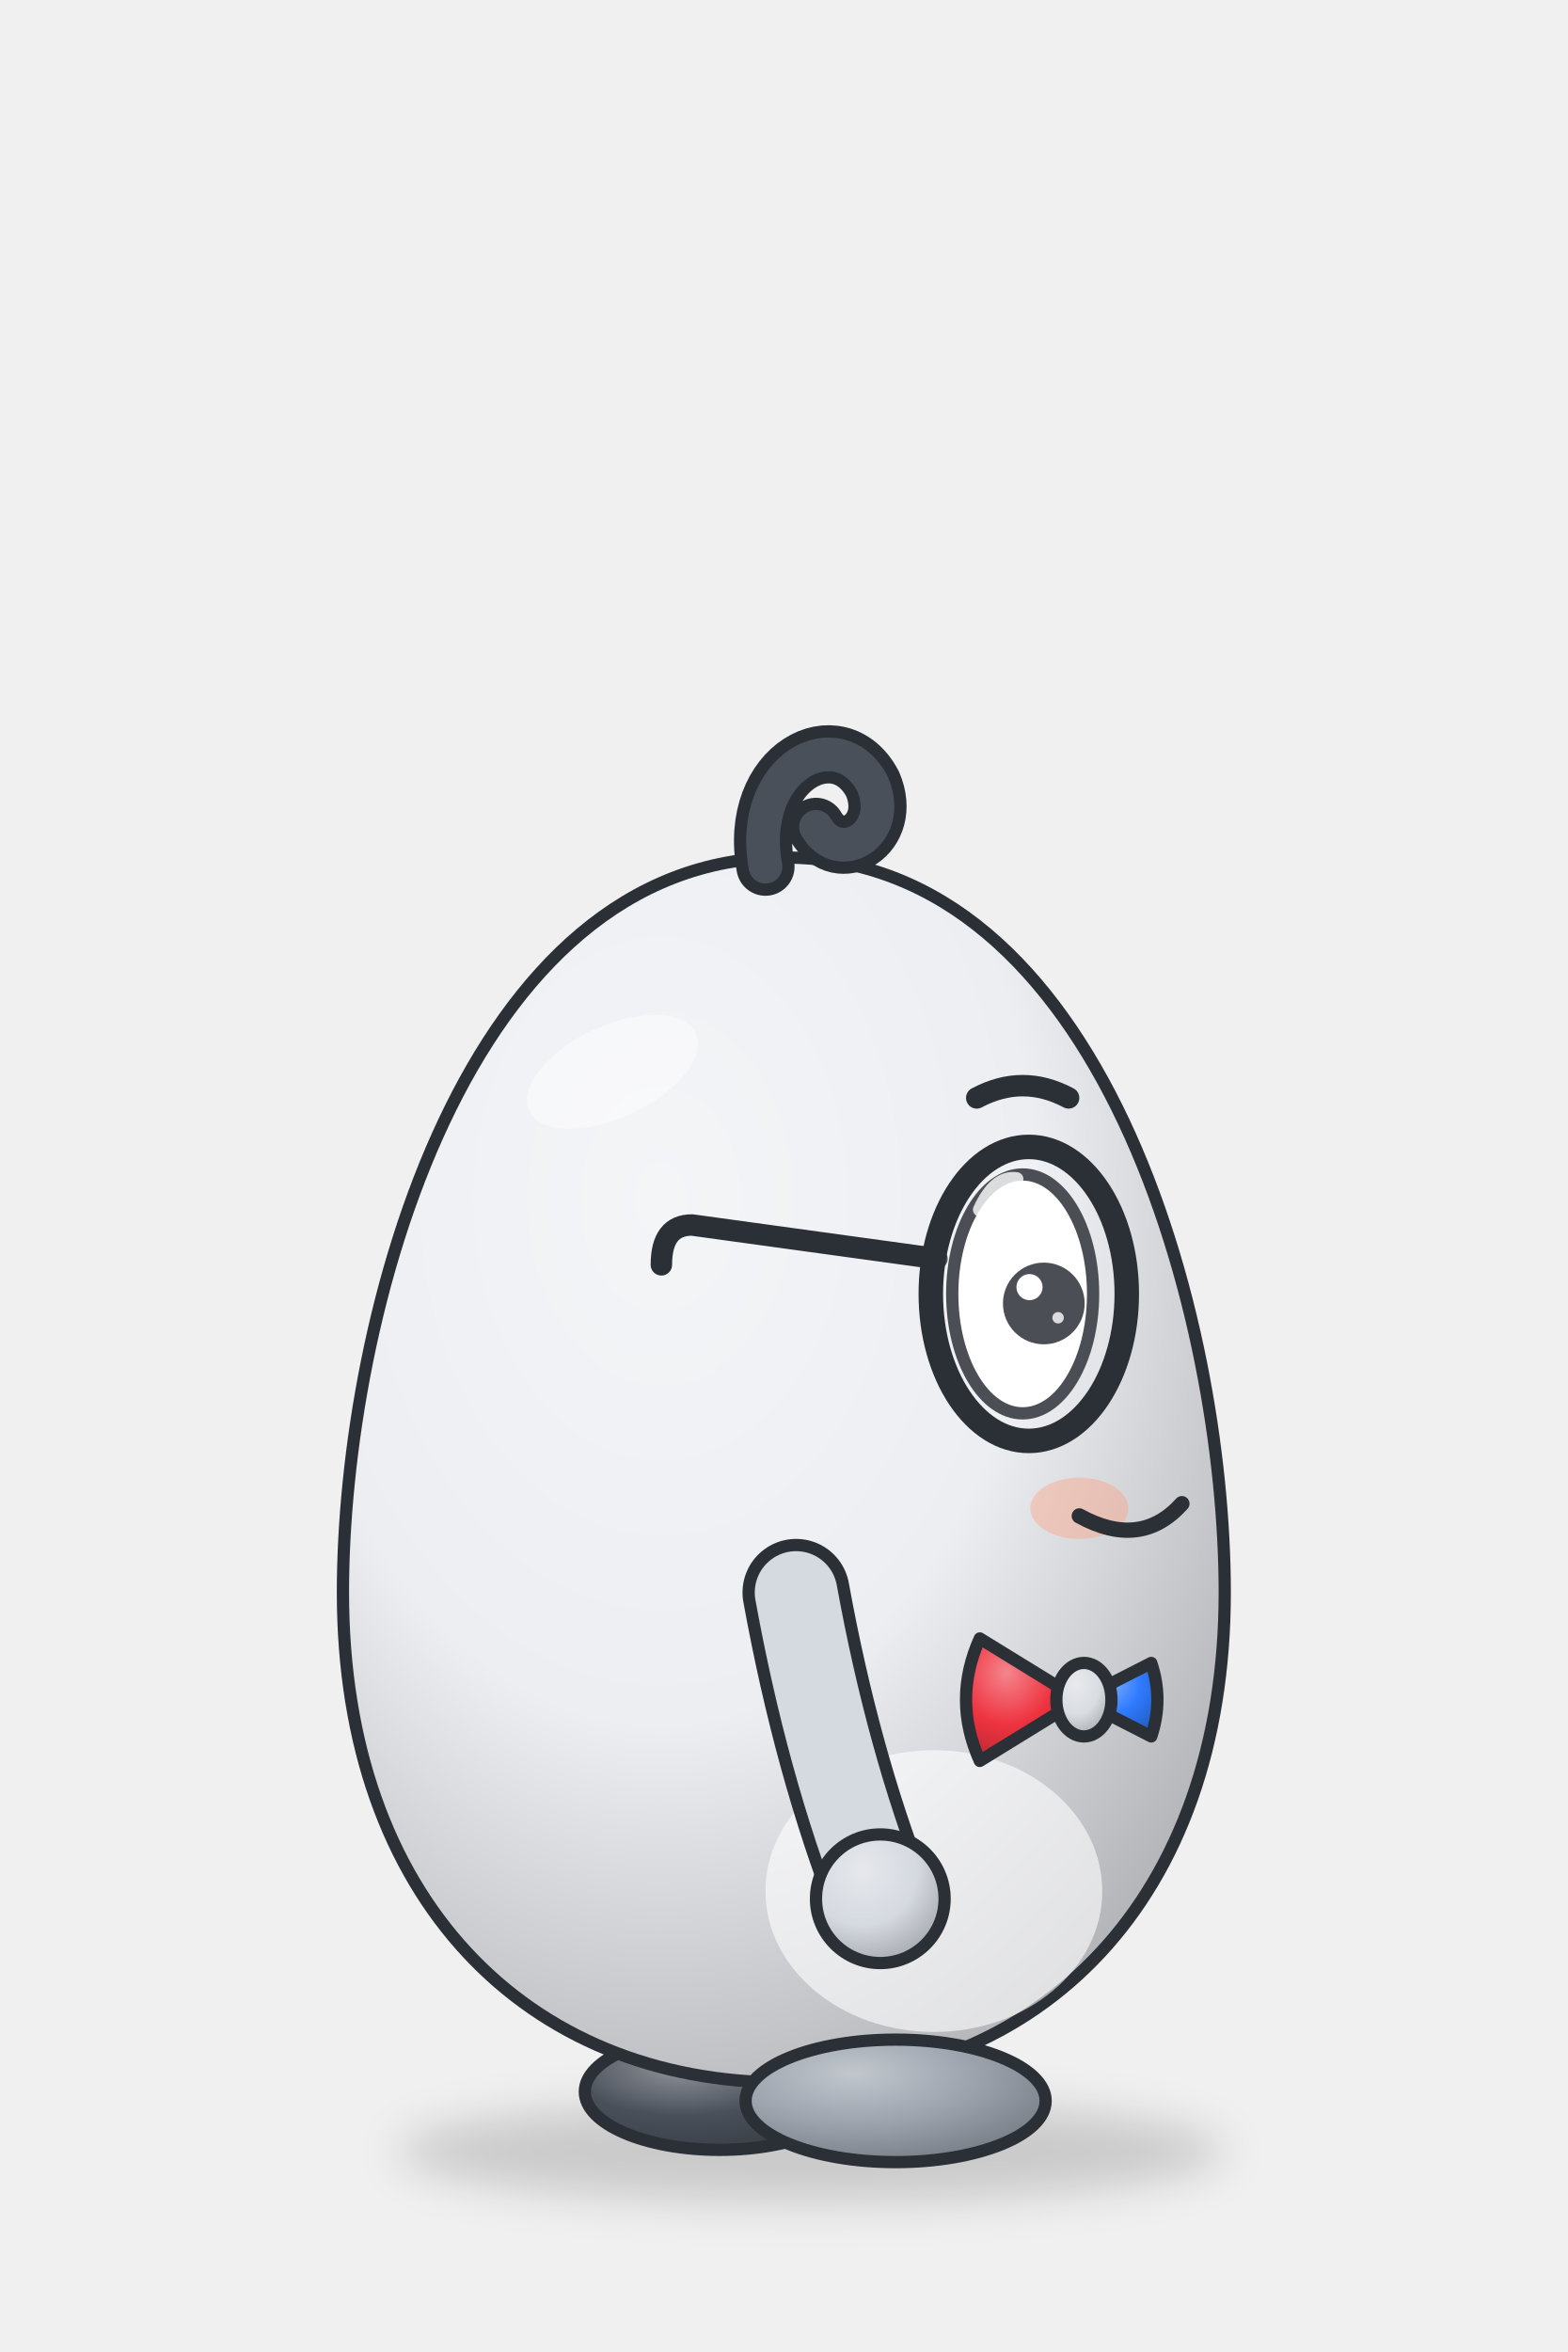
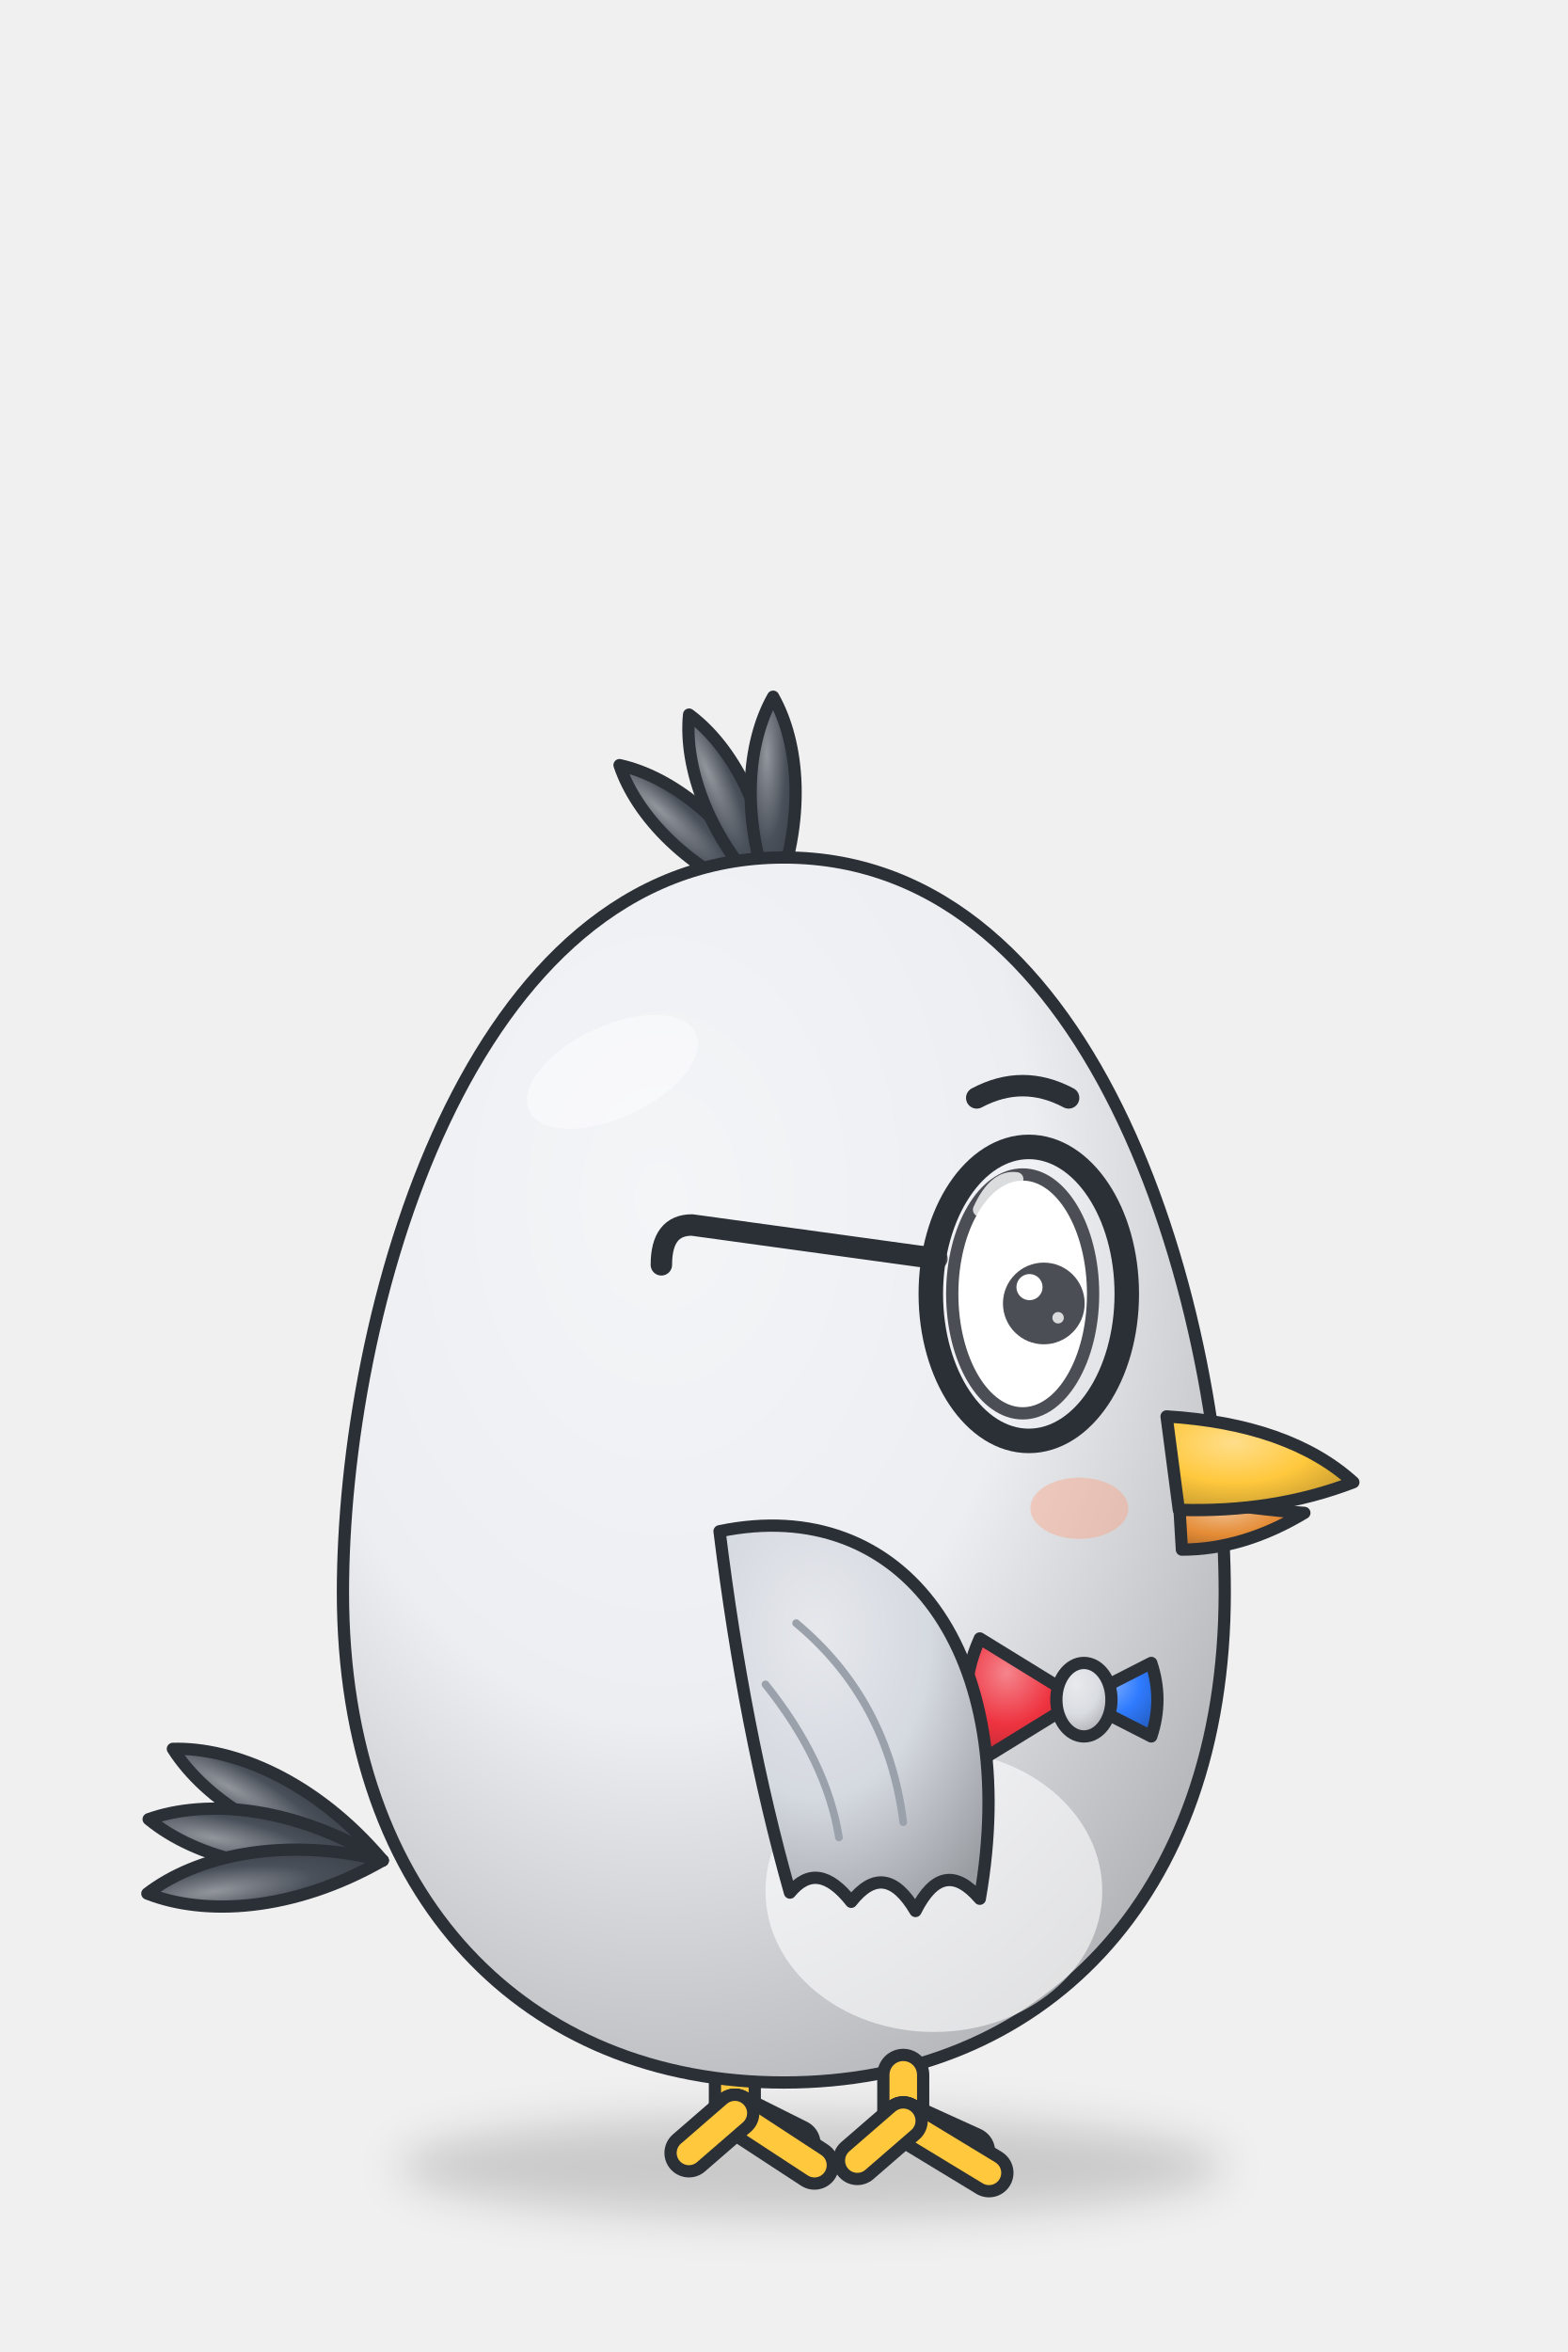
<svg xmlns="http://www.w3.org/2000/svg" width="1024" height="1536" viewBox="0 0 1024 1536">
  <defs>
    <filter id="soft" x="-50%" y="-50%" width="200%" height="200%">
      <feGaussianBlur stdDeviation="14" />
    </filter>
    <filter id="glow" x="-50%" y="-50%" width="200%" height="200%">
      <feGaussianBlur stdDeviation="30" />
    </filter>
    <radialGradient id="ball4A505A" cx="0.36" cy="0.28" r="0.85">
      <stop offset="0" stop-color="#92969C" />
      <stop offset="0.5" stop-color="#4A505A" />
      <stop offset="1" stop-color="#353A41" />
    </radialGradient>
    <radialGradient id="ballECEEF2" cx="0.36" cy="0.28" r="0.85">
      <stop offset="0" stop-color="#F4F5F7" />
      <stop offset="0.5" stop-color="#ECEEF2" />
      <stop offset="1" stop-color="#AAABAE" />
    </radialGradient>
-     <radialGradient id="ball9AA1AB" cx="0.36" cy="0.28" r="0.85">
-       <stop offset="0" stop-color="#C2C7CD" />
-       <stop offset="0.5" stop-color="#9AA1AB" />
-       <stop offset="1" stop-color="#6F747B" />
+     <radialGradient id="ballE58C36" cx="0.36" cy="0.28" r="0.85">
+       <stop offset="0" stop-color="#EFBA86" />
+       <stop offset="0.5" stop-color="#E58C36" />
+       <stop offset="1" stop-color="#A56527" />
+     </radialGradient>
+     <radialGradient id="ballFFC83D" cx="0.36" cy="0.28" r="0.85">
+       <stop offset="0" stop-color="#FFDE8B" />
+       <stop offset="0.5" stop-color="#FFC83D" />
+       <stop offset="1" stop-color="#B8902C" />
    </radialGradient>
    <radialGradient id="ballEE3340" cx="0.36" cy="0.28" r="0.85">
      <stop offset="0" stop-color="#F5858C" />
      <stop offset="0.5" stop-color="#EE3340" />
      <stop offset="1" stop-color="#AB252E" />
    </radialGradient>
    <radialGradient id="ball2F7BFF" cx="0.36" cy="0.28" r="0.85">
      <stop offset="0" stop-color="#82B0FF" />
      <stop offset="0.5" stop-color="#2F7BFF" />
      <stop offset="1" stop-color="#2259B8" />
    </radialGradient>
    <radialGradient id="ballD9DCE1" cx="0.36" cy="0.28" r="0.85">
      <stop offset="0" stop-color="#E8EAED" />
      <stop offset="0.5" stop-color="#D9DCE1" />
      <stop offset="1" stop-color="#9C9EA2" />
    </radialGradient>
    <radialGradient id="ballD5D9E0" cx="0.36" cy="0.28" r="0.85">
      <stop offset="0" stop-color="#E6E8EC" />
      <stop offset="0.5" stop-color="#D5D9E0" />
      <stop offset="1" stop-color="#999CA1" />
    </radialGradient>
  </defs>
-   <ellipse cx="530" cy="1405" rx="270" ry="34" fill="#000" opacity="0.16" filter="url(#soft)" />
-   <ellipse cx="470" cy="1366" rx="88" ry="38" fill="url(#ball4A505A)" stroke="#2B2F36" stroke-width="8" stroke-linejoin="round" />
+   <ellipse cx="530" cy="1415" rx="270" ry="34" fill="#000" opacity="0.16" filter="url(#soft)" />
+   <path d="M480,1350 L480,1380" fill="none" stroke="#2B2F36" stroke-width="34" stroke-linecap="round" stroke-linejoin="round" />
+   <path d="M480,1350 L480,1380" fill="none" stroke="#FFC83D" stroke-width="18" stroke-linecap="round" stroke-linejoin="round" />
+   <path d="M480,1380 L520,1400" fill="none" stroke="#2B2F36" stroke-width="32" stroke-linecap="round" stroke-linejoin="round" />
+   <path d="M480,1380 L520,1400" fill="none" stroke="#FFC83D" stroke-width="16" stroke-linecap="round" stroke-linejoin="round" />
+   <path d="M480,1380 L532,1414" fill="none" stroke="#2B2F36" stroke-width="32" stroke-linecap="round" stroke-linejoin="round" />
+   <path d="M480,1380 L532,1414" fill="none" stroke="#FFC83D" stroke-width="16" stroke-linecap="round" stroke-linejoin="round" />
+   <path d="M480,1380 L450,1406" fill="none" stroke="#2B2F36" stroke-width="32" stroke-linecap="round" stroke-linejoin="round" />
+   <path d="M480,1380 L450,1406" fill="none" stroke="#FFC83D" stroke-width="16" stroke-linecap="round" stroke-linejoin="round" />
+   <path d="M0,0 C-22,-55 -17,-105 0,-135 C17,-105 22,-55 0,0 Z" fill="url(#ball4A505A)" stroke="#2B2F36" stroke-width="8" stroke-linejoin="round" vector-effect="non-scaling-stroke" transform="translate(250 1215) rotate(-62) scale(1.15)" />
+   <path d="M0,0 C-22,-55 -17,-105 0,-135 C17,-105 22,-55 0,0 Z" fill="url(#ball4A505A)" stroke="#2B2F36" stroke-width="8" stroke-linejoin="round" vector-effect="non-scaling-stroke" transform="translate(250 1215) rotate(-80) scale(1.15)" />
+   <path d="M0,0 C-22,-55 -17,-105 0,-135 C17,-105 22,-55 0,0 Z" fill="url(#ball4A505A)" stroke="#2B2F36" stroke-width="8" stroke-linejoin="round" vector-effect="non-scaling-stroke" transform="translate(250 1215) rotate(-98) scale(1.15)" />
+   <path d="M0,0 C-22,-55 -17,-105 0,-135 C17,-105 22,-55 0,0 Z" fill="url(#ball4A505A)" stroke="#2B2F36" stroke-width="8" stroke-linejoin="round" vector-effect="non-scaling-stroke" transform="translate(505 590) rotate(-48) scale(1)" />
+   <path d="M0,0 C-22,-55 -17,-105 0,-135 C17,-105 22,-55 0,0 Z" fill="url(#ball4A505A)" stroke="#2B2F36" stroke-width="8" stroke-linejoin="round" vector-effect="non-scaling-stroke" transform="translate(505 590) rotate(-24) scale(1)" />
+   <path d="M0,0 C-22,-55 -17,-105 0,-135 C17,-105 22,-55 0,0 Z" fill="url(#ball4A505A)" stroke="#2B2F36" stroke-width="8" stroke-linejoin="round" vector-effect="non-scaling-stroke" transform="translate(505 590) rotate(0) scale(1)" />
  <path d="M512,560 C720,560 800,860 800,1040 C800,1240 680,1360 512,1360 C344,1360 224,1240 224,1040 C224,860 304,560 512,560 Z" fill="url(#ballECEEF2)" stroke="#2B2F36" stroke-width="8" stroke-linejoin="round" />
  <ellipse cx="610" cy="1235" rx="110" ry="92" fill="#FFF" opacity="0.6" />
  <ellipse cx="400" cy="700" rx="60" ry="30" fill="#FFFFFF" opacity="0.45" transform="rotate(-25 400 700)" />
-   <ellipse cx="585" cy="1372" rx="98" ry="40" fill="url(#ball9AA1AB)" stroke="#2B2F36" stroke-width="8" stroke-linejoin="round" />
-   <path d="M500,566 C488,500 548,470 570,512 C584,545 548,566 533,540" fill="none" stroke="#2B2F36" stroke-width="38" stroke-linecap="round" stroke-linejoin="round" />
-   <path d="M500,566 C488,500 548,470 570,512 C584,545 548,566 533,540" fill="none" stroke="#4A505A" stroke-width="22" stroke-linecap="round" stroke-linejoin="round" />
+   <path d="M590,1355 L590,1385" fill="none" stroke="#2B2F36" stroke-width="34" stroke-linecap="round" stroke-linejoin="round" />
+   <path d="M590,1355 L590,1385" fill="none" stroke="#FFC83D" stroke-width="18" stroke-linecap="round" stroke-linejoin="round" />
+   <path d="M590,1385 L634,1405" fill="none" stroke="#2B2F36" stroke-width="32" stroke-linecap="round" stroke-linejoin="round" />
+   <path d="M590,1385 L634,1405" fill="none" stroke="#FFC83D" stroke-width="16" stroke-linecap="round" stroke-linejoin="round" />
+   <path d="M590,1385 L646,1419" fill="none" stroke="#2B2F36" stroke-width="32" stroke-linecap="round" stroke-linejoin="round" />
+   <path d="M590,1385 L646,1419" fill="none" stroke="#FFC83D" stroke-width="16" stroke-linecap="round" stroke-linejoin="round" />
+   <path d="M590,1385 L560,1411" fill="none" stroke="#2B2F36" stroke-width="32" stroke-linecap="round" stroke-linejoin="round" />
+   <path d="M590,1385 L560,1411" fill="none" stroke="#FFC83D" stroke-width="16" stroke-linecap="round" stroke-linejoin="round" />
  <ellipse cx="705" cy="985" rx="32" ry="20" fill="#FF9E7A" opacity="0.4" />
  <ellipse cx="668" cy="845" rx="46" ry="78" fill="#FFFFFF" stroke="#2B2F36" stroke-width="8" stroke-linejoin="round" />
  <circle cx="681.8" cy="851.24" r="26.68" fill="#2B2F36" />
  <circle cx="672.462" cy="840.568" r="8.538" fill="#FFF" />
  <circle cx="691.138" cy="860.578" r="3.735" fill="#FFF" opacity="0.8" />
  <path d="M638,717 Q668,701 698,717" fill="none" stroke="#2B2F36" stroke-width="14" stroke-linecap="round" stroke-linejoin="round" />
  <path d="M612,822 L452,800 Q432,800 432,826" fill="none" stroke="#2B2F36" stroke-width="14" stroke-linecap="round" stroke-linejoin="round" />
  <ellipse cx="672" cy="845" rx="64" ry="96" fill="#FFF" fill-opacity="0.15" stroke="#2B2F36" stroke-width="16" />
  <path d="M640,790 Q650,768 664,770" fill="none" stroke="#FFF" stroke-width="9" stroke-linecap="round" stroke-linejoin="round" opacity="0.8" />
-   <path d="M705,990 Q745,1012 772,982" fill="none" stroke="#2B2F36" stroke-width="10" stroke-linecap="round" stroke-linejoin="round" />
+   <path d="M770,978 Q822,986 852,988 Q812,1012 772,1012 Z" fill="url(#ballE58C36)" stroke="#2B2F36" stroke-width="8" stroke-linejoin="round" />
+   <path d="M762,925 Q842,930 884,968 Q832,988 770,986 Z" fill="url(#ballFFC83D)" stroke="#2B2F36" stroke-width="8" stroke-linejoin="round" />
  <path d="M705,1110 L640,1070 Q622,1110 640,1150 Z" fill="url(#ballEE3340)" stroke="#2B2F36" stroke-width="8" stroke-linejoin="round" />
  <path d="M705,1110 L752,1086 Q760,1110 752,1134 Z" fill="url(#ball2F7BFF)" stroke="#2B2F36" stroke-width="8" stroke-linejoin="round" />
  <ellipse cx="708" cy="1110" rx="18" ry="24" fill="url(#ballD9DCE1)" stroke="#2B2F36" stroke-width="8" />
-   <path d="M520,1040 Q540,1150 575,1240" fill="none" stroke="#2B2F36" stroke-width="70" stroke-linecap="round" stroke-linejoin="round" />
-   <path d="M520,1040 Q540,1150 575,1240" fill="none" stroke="#D5D9E0" stroke-width="54" stroke-linecap="round" stroke-linejoin="round" />
-   <circle cx="575" cy="1240" r="42" fill="url(#ballD5D9E0)" stroke="#2B2F36" stroke-width="8" />
+   <path d="M470,1000 C590,975 668,1080 640,1240 Q616,1212 598,1248 Q578,1214 556,1242 Q534,1214 516,1236 Q486,1130 470,1000 Z" fill="url(#ballD5D9E0)" stroke="#2B2F36" stroke-width="8" stroke-linejoin="round" />
+   <path d="M520,1060 Q580,1110 590,1190 M500,1100 Q540,1150 548,1200" fill="none" stroke="#9AA1AB" stroke-width="5" stroke-linecap="round" stroke-linejoin="round" />
</svg>
